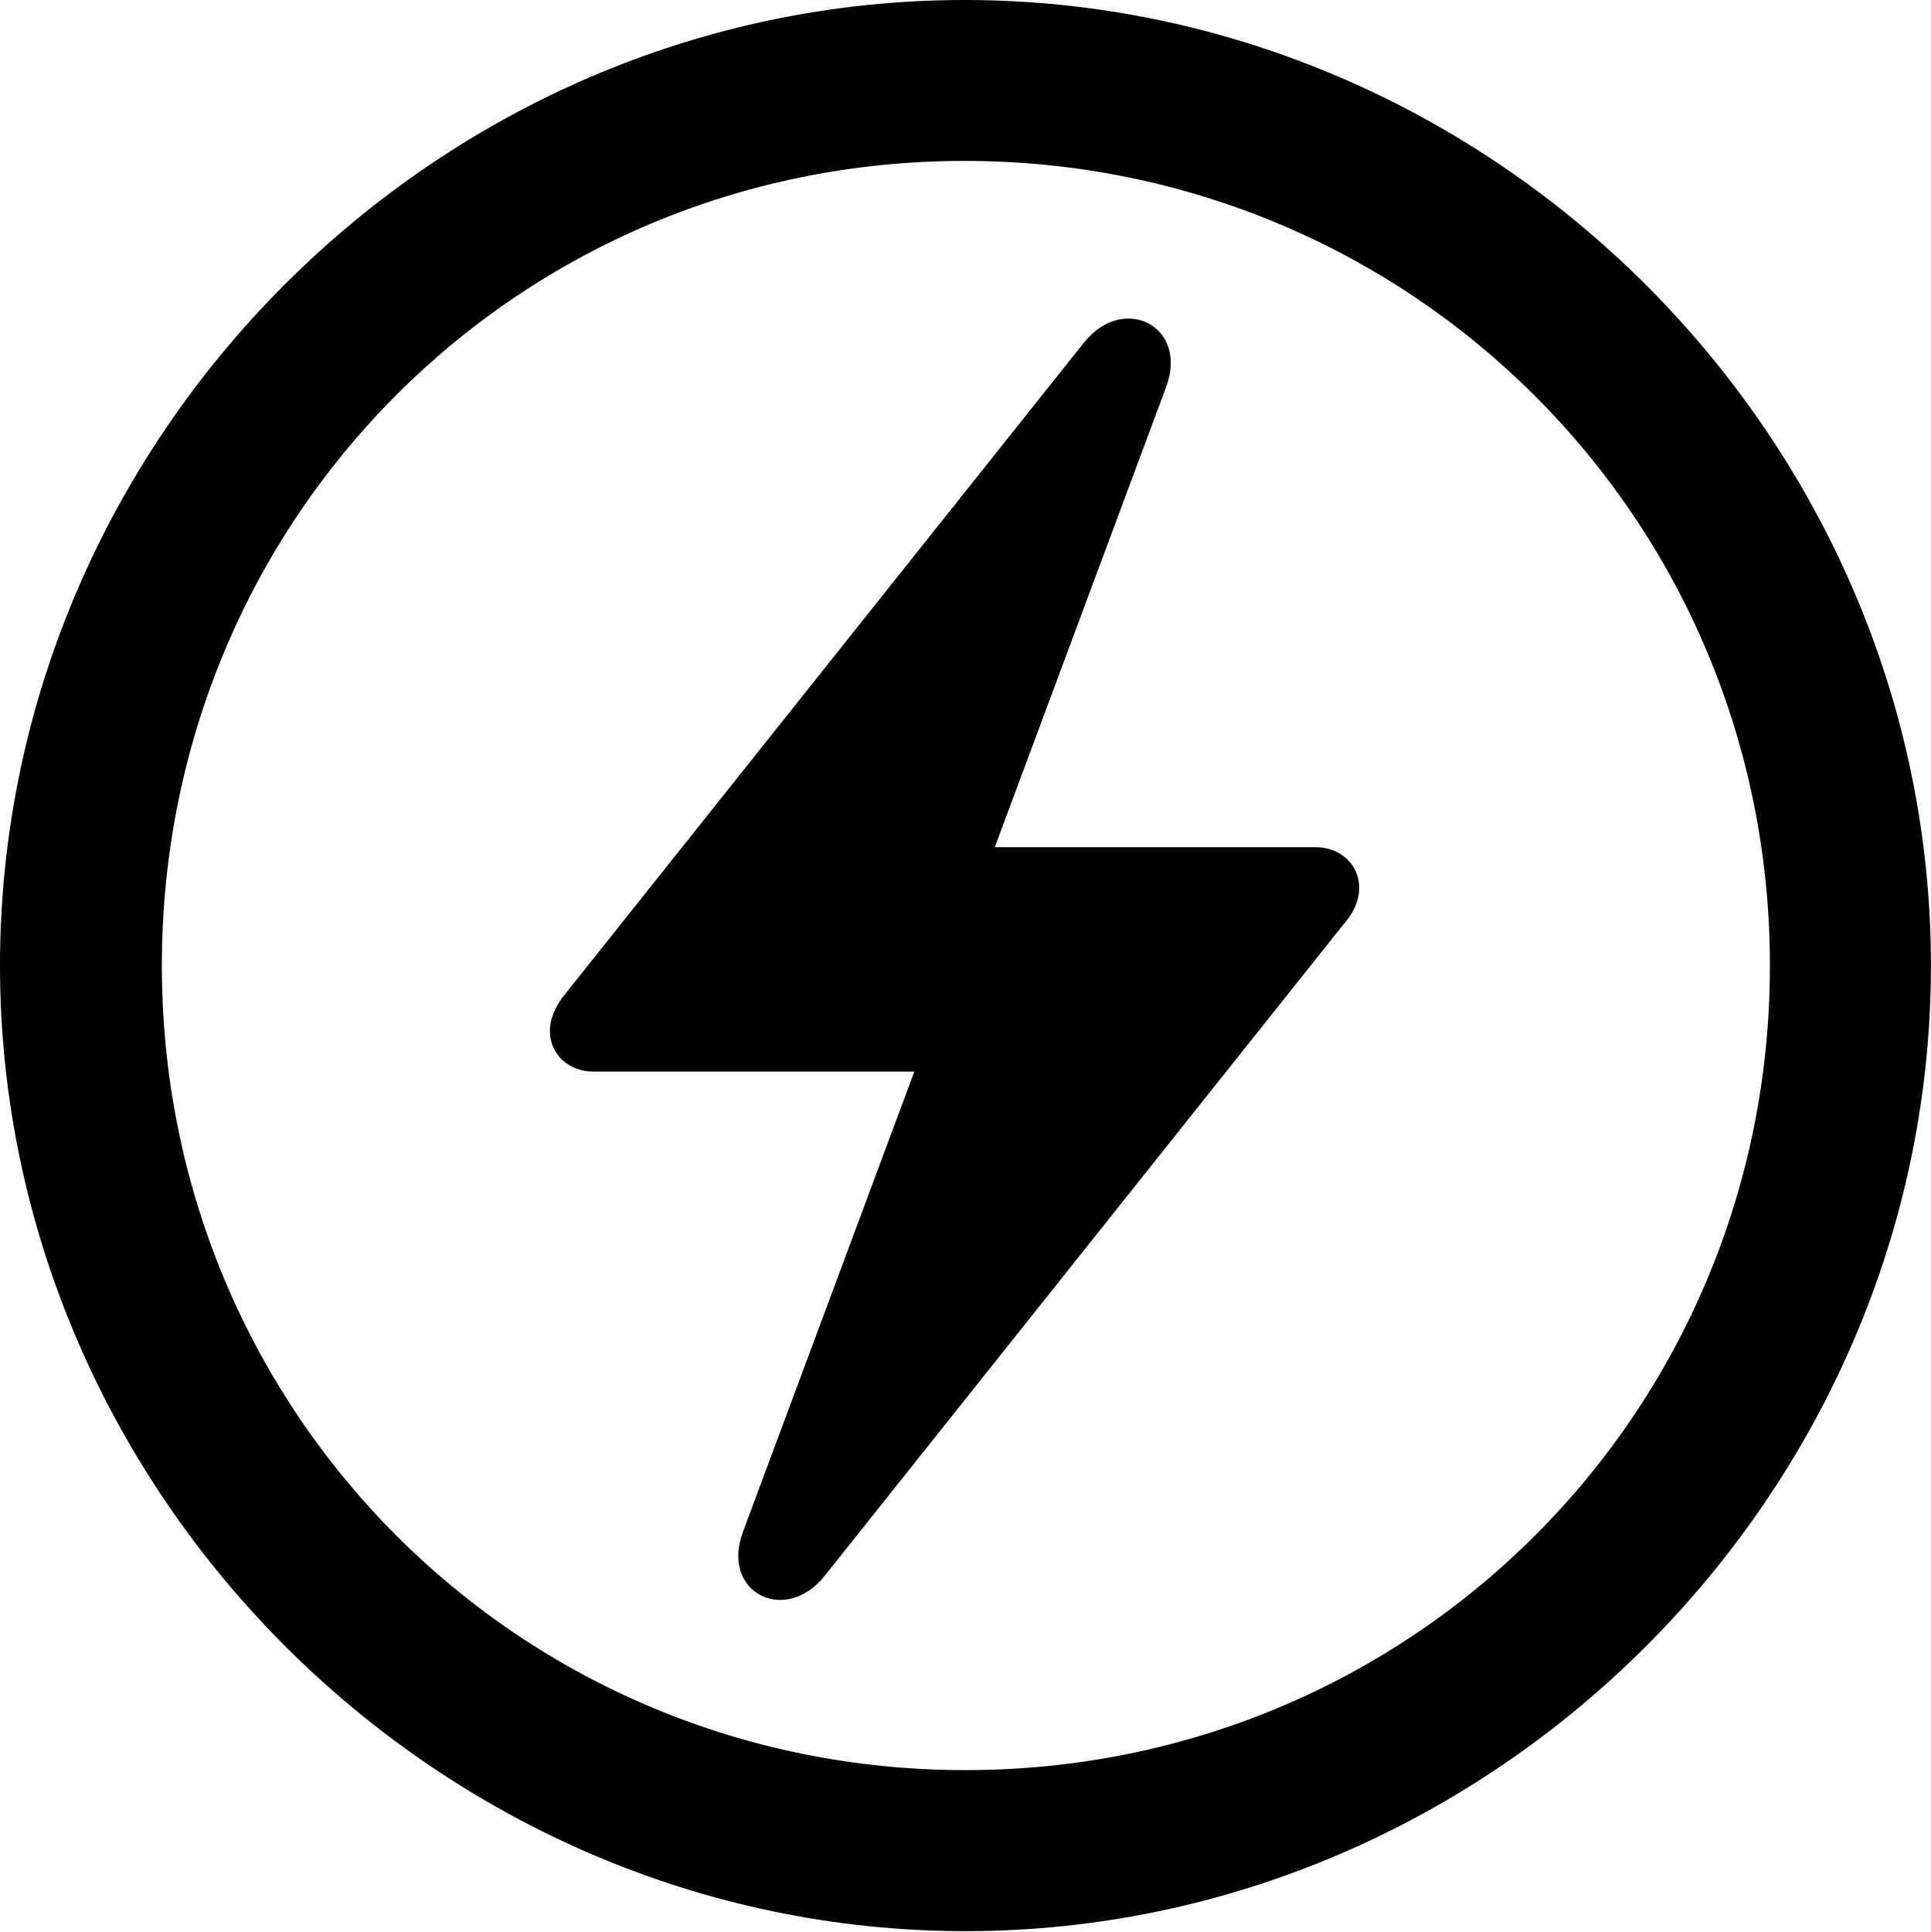
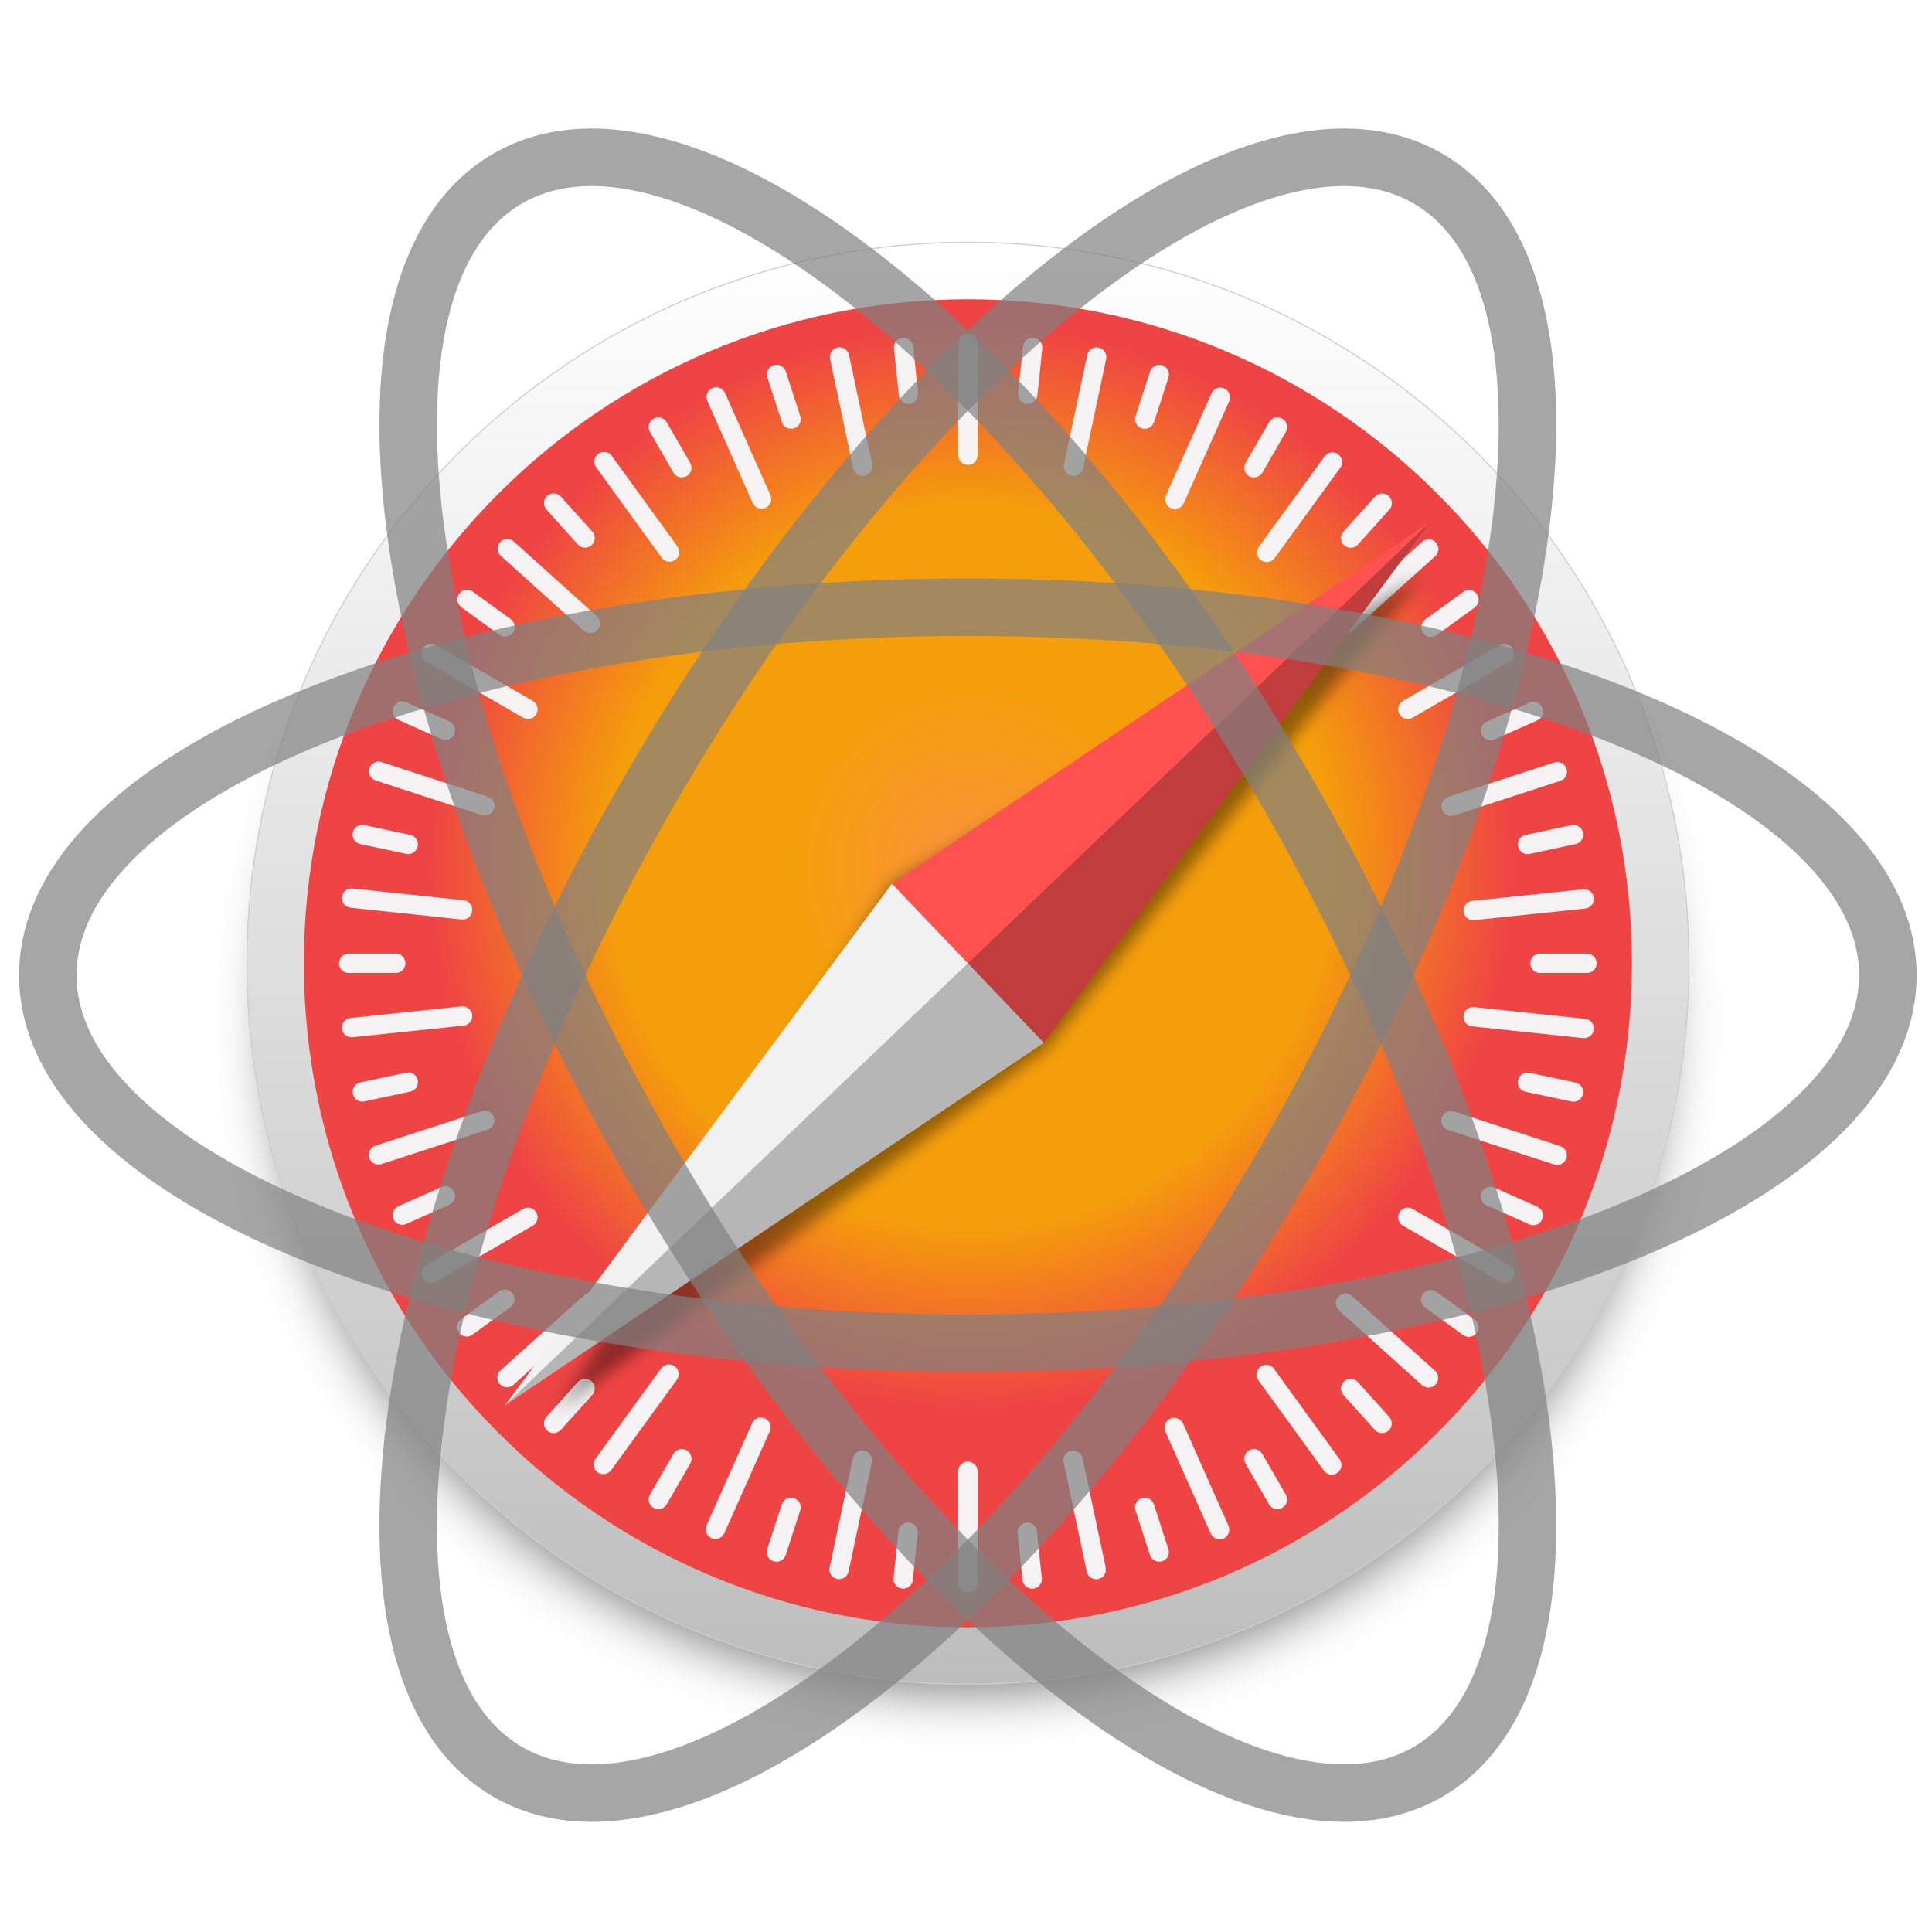
- <svg xmlns="http://www.w3.org/2000/svg" version="1.1" viewBox="0 0 15.938 15.945">
-   <path d="M7.969 15.938C12.328 15.938 15.938 12.32 15.938 7.969C15.938 3.609 12.32 0 7.961 0C3.609 0 0 3.609 0 7.969C0 12.32 3.617 15.938 7.969 15.938ZM7.969 14.609C4.281 14.609 1.336 11.656 1.336 7.969C1.336 4.281 4.273 1.328 7.961 1.328C11.648 1.328 14.609 4.281 14.609 7.969C14.609 11.656 11.656 14.609 7.969 14.609Z" />
-   <path d="M4.539 8.508C4.539 8.703 4.695 8.844 4.898 8.844L7.547 8.844L6.133 12.641C5.945 13.141 6.477 13.414 6.805 13.008L11.086 7.633C11.172 7.539 11.219 7.43 11.219 7.328C11.219 7.133 11.062 6.992 10.859 6.992L8.211 6.992L9.625 3.195C9.812 2.695 9.281 2.422 8.953 2.82L4.672 8.195C4.586 8.297 4.539 8.406 4.539 8.508Z" />
+ <svg xmlns="http://www.w3.org/2000/svg" xmlns:xlink="http://www.w3.org/1999/xlink" width="66.166mm" height="66.166mm" viewBox="-9 -10.5 84 84">
+   <defs>
+     <linearGradient id="b">
+       <stop offset="0" stop-color="#FB923C" />
+       <stop offset=".25" stop-color="#F59E0B" />
+       <stop offset=".5" stop-color="#F59E0B" />
+       <stop offset=".75" stop-color="#EF4444" />
+       <stop offset="1" stop-color="#EF4444" />
+     </linearGradient>
+     <linearGradient id="a">
+       <stop offset="0" stop-color="#bdbdbd" />
+       <stop offset="1" stop-color="#fff" />
+     </linearGradient>
+     <linearGradient xlink:href="#a" id="d" x1="412.975" x2="412.975" y1="237.608" y2="59.392" gradientTransform="translate(206.7902 159.7726) scale(.35154)" gradientUnits="userSpaceOnUse" />
+     <filter id="f" width="1.042" height="1.045" x="-.021" y="-.022" color-interpolation-filters="sRGB">
+       <feGaussianBlur stdDeviation=".958" />
+     </filter>
+     <filter id="c" width="1.096" height="1.096" x="-.048" y="-.048" color-interpolation-filters="sRGB">
+       <feGaussianBlur stdDeviation="3.564" />
+     </filter>
+     <radialGradient xlink:href="#b" id="e" cx="413.061" cy="136.818" r="82.125" fx="413.061" fy="136.818" gradientTransform="translate(194.5447 155.5804) scale(.38143)" gradientUnits="userSpaceOnUse" />
+   </defs>
+   <path d="M502.083 148.5a89.108 89.108 0 0 1-89.108 89.108A89.108 89.108 0 0 1 323.867 148.5 89.108 89.108 0 0 1 412.975 59.392 89.108 89.108 0 0 1 502.083 148.5Z" filter="url(#c)" opacity=".53" paint-order="markers stroke fill" transform="matrix(.33865 0 0 .3261 -106.7696 -14.47833)" />
+   <path fill="url(#d)" stroke="#cdcdcd" stroke-linecap="round" stroke-linejoin="round" stroke-width=".093" d="M383.294 211.977a31.325 31.325 0 0 1-31.325 31.325 31.325 31.325 0 0 1-31.325-31.325 31.325 31.325 0 0 1 31.325-31.325 31.325 31.325 0 0 1 31.325 31.325z" paint-order="markers stroke fill" transform="translate(-318.8856 -180.595)" />
+   <path fill="url(#e)" d="M380.839 211.977a28.871 28.871 0 0 1-28.871 28.871 28.871 28.871 0 0 1-28.871-28.871 28.871 28.871 0 0 1 28.871-28.871 28.871 28.871 0 0 1 28.871 28.871z" paint-order="markers stroke fill" transform="translate(-318.8856 -180.595)" />
+   <path fill="#f4f2f3" d="M33.083 4.017c-.233 0-.421.188-.421.421V9.293c0 .233.188.421.421.421.233 0 .421-.188.421-.421V4.438c0-.233-.188-.421-.421-.421zm-2.754.174c-.028-.003-.057-.003-.086 0-.232.024-.399.23-.375.462l.212 2.031c.024.232.23.399.462.375.232-.024.399-.23.375-.462l-.212-2.031c-.021-.203-.182-.356-.377-.375zm5.527.002c-.195.019-.356.172-.377.375l-.214 2.031c-.024.232.143.438.375.463.232.024.438-.143.463-.375l.214-2.031c.024-.232-.143-.438-.375-.463-.029-.003-.058-.003-.085-.001zm-8.355.408c-.028 0-.057.003-.085.009-.228.048-.373.271-.325.499l1.006 4.75c.048.228.271.373.499.325.228-.048.373-.271.325-.499l-1.006-4.75c-.042-.2-.218-.335-.414-.334zm11.184.004c-.196-.002-.372.134-.414.334l-1.009 4.749c-.049.228.096.451.324.499.228.049.451-.096.499-.324l1.009-4.749c.049-.228-.096-.451-.324-.499-.029-.006-.057-.009-.085-.009zM24.801 5.362c-.054-.005-.111.001-.166.019-.222.072-.342.308-.27.53l.631 1.942c.072.222.309.342.53.27.222-.072.342-.309.27-.53l-.631-1.942c-.054-.166-.201-.276-.364-.29zm16.568.001c-.163.014-.31.123-.364.29l-.631 1.942c-.072.222.048.458.27.53.222.072.458-.048.53-.27l.631-1.942c.072-.222-.048-.458-.27-.53-.055-.018-.112-.024-.166-.019zm-19.237.976c-.055.001-.11.013-.163.037-.213.095-.308.342-.214.556l1.972 4.437c.095.213.342.308.556.214.213-.095.309-.342.214-.556l-1.972-4.437c-.071-.16-.228-.254-.392-.25zm21.937.015c-.164-.003-.321.09-.393.25l-1.978 4.434c-.095.213-0.0.461.213.556.213.095.461 0.0.556-.213L44.445 6.947c.095-.213 0-.461-.213-.556-.053-.024-.109-.036-.163-.037zM19.654 7.65c-.081-.006-.164.012-.24.056-.202.117-.271.373-.154.575l1.021 1.769c.117.202.373.271.575.154.202-.117.271-.373.154-.575L19.989 7.86c-.073-.126-.2-.2-.335-.21zm26.859 0c-.135.009-.262.084-.335.21l-1.021 1.769c-.117.202-.048.458.154.575.202.117.458.048.575-.154l1.021-1.769c.117-.202.048-.458-.154-.575-.076-.044-.159-.061-.24-.056zM17.247 9.151c-.081.003-.162.029-.233.08-.189.137-.23.399-.093.588l2.851 3.93c.137.189.399.23.588.094.189-.137.23-.399.093-.588l-2.851-3.93c-.086-.118-.22-.178-.355-.174zm31.701.021c-.135-.005-.269.056-.355.173l-2.856 3.926c-.137.189-.096.451.093.588.189.137.451.096.588-.093l2.856-3.926c.137-.189.096-.451-.093-.588-.071-.051-.152-.078-.233-.081zm-33.852 1.782c-.107-.006-.217.03-.304.108-.173.156-.187.421-.031.594l1.366 1.518c.156.173.421.187.594.031.173-.156.187-.421.031-.595l-1.366-1.518c-.078-.087-.183-.134-.291-.139zm35.976.003c-.107.006-.213.052-.291.139l-1.366 1.518c-.156.173-.142.439.031.595.173.156.438.142.594-.031l1.367-1.518c.156-.173.142-.439-.031-.595-.087-.078-.196-.114-.304-.108zm-38.037 1.977c-.107.006-.213.052-.291.139-.156.173-.142.438.031.594l3.608 3.248c.173.156.438.142.594-.031.156-.173.142-.438-.031-.594l-3.609-3.248c-.087-.078-.196-.114-.304-.108zm40.108.014c-.107-.006-.217.03-.304.108l-3.611 3.246c-.173.156-.188.421-.032.594.156.173.421.188.595.032l3.611-3.246c.173-.156.188-.421.032-.594-.078-.087-.183-.134-.291-.139zm-41.822 2.19c-.135-.005-.269.056-.355.174-.137.189-.096.451.093.588l1.652 1.2c.189.137.451.096.588-.093.137-.189.096-.451-.093-.588l-1.652-1.2c-.071-.051-.152-.078-.233-.081zm43.535.015c-.081.003-.162.029-.233.08l-1.653 1.199c-.189.137-.231.399-.094.588.137.189.399.23.588.093l1.653-1.199c.189-.137.23-.399.093-.588-.086-.118-.22-.178-.355-.174zM9.719 17.49c-.135.009-.262.084-.335.21-.117.202-.048.458.154.575l4.205 2.428c.202.117.458.048.575-.154.117-.202.048-.458-.154-.575l-4.205-2.428c-.076-.044-.159-.061-.24-.056zm46.727 0c-.081-.006-.164.012-.24.056l-4.205 2.428c-.202.117-.271.373-.154.575.117.202.373.271.575.154l4.205-2.428c.202-.117.271-.373.154-.575-.073-.126-.2-.2-.335-.21zm-47.939 2.506c-.164-.004-.321.09-.393.25-.095.213-0.0.461.213.556l1.865.832c.213.095.461 0.0.556-.213.095-.213-0-.461-.213-.556l-1.865-.832c-.053-.024-.109-.036-.163-.037zm49.158.017c-.055.001-.11.013-.164.037l-1.866.831c-.213.095-.308.343-.213.556.095.213.343.308.556.213l1.866-.831c.213-.095.308-.343.213-.556-.071-.16-.228-.253-.392-.25zM7.429 22.615c-.163.014-.31.123-.364.289-.072.222.048.458.27.531l4.616 1.504c.222.072.458-.048.531-.27.072-.222-.048-.458-.27-.531L7.595 22.635c-.055-.018-.112-.024-.166-.019zm51.315.018c-.054-.005-.111.001-.166.019l-4.617 1.501c-.222.072-.342.309-.27.53.072.222.309.342.53.27l4.617-1.501c.222-.072.342-.309.27-.53-.054-.166-.201-.276-.364-.29zM6.756 25.365c-.196-.002-.372.134-.414.334-.049.228.096.451.324.499l1.998.425c.228.049.451-.096.499-.324.049-.228-.096-.451-.324-.499l-1.998-.425c-.029-.006-.057-.009-.085-.009zm52.655.004c-.028 0-.056.004-.085.009l-1.998.424c-.228.049-.373.271-.324.499.049.228.271.373.499.324l1.998-.424c.228-.049.373-.271.324-.499-.042-.2-.218-.335-.414-.334zM6.247 28.13c-.195.019-.356.172-.377.375-.025.232.142.438.374.463l4.828.51c.232.025.438-.142.463-.374.025-.232-.142-.438-.374-.463l-4.828-.51c-.029-.003-.058-.003-.085-0zm53.676.036c-.028-.003-.057-.003-.086 0l-4.829.504c-.232.024-.399.23-.375.462.024.232.23.399.462.375l4.829-.504c.232-.024.399-.23.375-.462-.021-.203-.182-.356-.377-.375zM6.165 30.961c-.233 0-.421.188-.421.421 0 .233.188.421.421.421h2.042c.233 0 .421-.188.421-.421 0-.233-.188-.421-.421-.421zm51.793 0c-.233 0-.421.188-.421.421 0.0.233.188.421.421.421h2.042c.233 0 .421-.188.421-.421 0-.233-.188-.421-.421-.421zM11.155 33.256c-.028-.003-.056-.003-.085 0l-4.829.504c-.232.024-.399.23-.375.462.024.232.23.399.462.375l4.829-.504c.232-.024.399-.23.375-.462-.021-.203-.182-.356-.377-.375zm43.853.03c-.195.019-.356.172-.377.375-.025.232.142.438.374.463l4.828.51c.232.025.438-.143.463-.374.025-.232-.143-.438-.374-.463l-4.828-.51c-.029-.003-.058-.003-.086-0zm-46.26 2.844c-.028 0-.057.003-.085.009l-1.998.424c-.228.049-.373.271-.324.499.049.228.271.373.499.324l1.998-.424c.228-.049.373-.271.324-.499-.042-.2-.218-.335-.414-.334zm48.669.004c-.196-.002-.372.134-.414.334-.049.228.096.451.324.499l1.998.425c.228.049.451-.096.499-.324.049-.228-.096-.451-.324-.499l-1.998-.425c-.029-.006-.057-.009-.085-.009zm-45.305 1.658c-.054-.005-.111.001-.166.019L7.329 39.312c-.222.072-.342.309-.27.53.072.222.309.342.53.27l4.617-1.501c.222-.072.342-.309.27-.53-.054-.166-.201-.276-.364-.29zm41.937.015c-.163.014-.31.123-.364.289-.072.222.048.458.27.531l4.616 1.504c.222.072.458-.048.531-.27.072-.222-.048-.458-.27-.531l-4.616-1.504c-.055-.018-.112-.024-.166-.019zm-43.699 3.273c-.055.001-.11.013-.163.036l-1.866.831c-.213.095-.308.343-.213.556.095.213.343.308.556.213l1.866-.831c.213-.095.308-.343.213-.556-.071-.16-.228-.253-.392-.25zm45.459.016c-.164-.004-.321.09-.393.25-.095.213-0.0.461.213.556l1.865.832c.213.095.461 0.0.556-.213.095-.213 0-.461-.213-.556l-1.865-.832c-.053-.024-.109-.036-.163-.037zm-41.826.912c-.081-.006-.164.012-.24.056L9.538 44.49c-.202.117-.271.373-.154.575.117.202.373.271.575.154l4.205-2.427c.202-.117.271-.373.154-.575-.073-.126-.2-.2-.335-.21zm38.2 0c-.135.009-.262.084-.335.21-.117.202-.048.459.154.575l4.205 2.427c.202.117.459.048.575-.154.117-.202.048-.458-.154-.575l-4.205-2.428c-.076-.044-.159-.061-.24-.056zm-39.249 3.562c-.081.003-.162.029-.233.081l-1.653 1.199c-.189.137-.231.399-.094.588.137.189.399.231.588.093l1.653-1.199c.189-.137.231-.399.094-.588-.086-.118-.22-.179-.355-.174zm40.288.014c-.135-.005-.269.056-.355.174-.137.189-.096.451.093.588l1.652 1.2c.189.137.451.096.588-.093.137-.189.096-.451-.093-.588l-1.652-1.2c-.071-.051-.152-.078-.233-.081zm-36.544.145c-.107-.006-.217.03-.304.108l-3.611 3.246c-.173.156-.188.421-.032.594.156.173.421.188.594.032l3.611-3.246c.173-.156.188-.421.032-.594-.078-.087-.183-.134-.291-.139zm32.8.012c-.107.006-.213.052-.291.139-.156.173-.142.438.031.594l3.608 3.248c.173.156.439.142.595-.031.156-.173.142-.438-.031-.594l-3.609-3.248c-.087-.078-.196-.114-.304-.108zm-29.375 3.084c-.135-.005-.27.055-.355.173l-2.856 3.926c-.137.189-.096.451.093.588.189.137.451.096.588-.093l2.856-3.926c.137-.189.096-.451-.093-.588-.071-.051-.152-.078-.233-.081zm25.936.018c-.081.003-.162.029-.233.08-.189.137-.23.399-.094.588l2.851 3.93c.137.189.399.231.588.094.189-.137.23-.399.094-.588l-2.851-3.93c-.086-.118-.22-.178-.355-.174zm-29.623.606c-.107.006-.213.052-.291.139l-1.366 1.518c-.156.173-.142.439.031.595.173.156.438.142.594-.031l1.367-1.518c.156-.173.142-.439-.031-.595-.087-.078-.196-.114-.304-.108zm33.331.002c-.107-.006-.217.03-.304.108-.173.156-.187.421-.031.594l1.366 1.518c.156.173.421.187.594.031.173-.156.187-.421.031-.595l-1.366-1.518c-.078-.087-.183-.134-.291-.139zm-25.655 1.684c-.164-.004-.321.09-.392.25l-1.978 4.434c-.095.213-0.0.461.213.556.213.095.461 0.0.556-.213l1.978-4.434c.095-.213 0-.461-.213-.556-.053-.024-.109-.036-.163-.037zm17.956.012c-.055.001-.11.013-.164.036-.213.095-.308.342-.214.556l1.972 4.437c.095.213.343.308.556.214.213-.095.308-.342.214-.556l-1.972-4.437c-.071-.16-.228-.253-.392-.25zM20.616 52.505c-.135.009-.262.084-.335.21l-1.021 1.769c-.117.202-.048.458.154.575.202.117.458.048.575-.154l1.021-1.769c.117-.202.048-.458-.154-.575-.076-.044-.159-.061-.24-.056zm24.934 0c-.081-.006-.164.012-.24.056-.202.117-.271.373-.154.575l1.021 1.769c.117.202.373.271.575.154.202-.117.271-.373.154-.575l-1.021-1.769c-.073-.126-.2-.2-.335-.21zm-17.055.063c-.196-.002-.372.134-.414.334l-1.009 4.749c-.049.228.096.451.324.499.228.049.451-.096.499-.324l1.009-4.749c.049-.228-.096-.451-.324-.499-.029-.006-.057-.009-.085-.009zm9.16.003c-.028 0-.056.003-.085.009-.228.048-.373.271-.325.499l1.006 4.75c.048.228.271.373.499.325.228-.048.373-.271.325-.499l-1.006-4.75c-.042-.2-.218-.335-.414-.334zm-4.572.479c-.233 0-.421.188-.421.421v4.855c0 .233.188.421.421.421.233 0 .421-.188.421-.421v-4.855c0-.233-.188-.421-.421-.421zm-7.727 1.569c-.163.014-.31.123-.364.29l-.631 1.942c-.072.222.048.458.27.53.222.072.458-.049.53-.27l.631-1.942c.072-.222-.048-.458-.27-.53-.055-.018-.112-.024-.166-.019zm15.45.001c-.054-.005-.111.001-.166.019-.222.072-.342.309-.27.53l.631 1.942c.072.222.309.342.53.27.222-.072.342-.308.27-.53l-.631-1.942c-.054-.166-.201-.276-.364-.29zm-10.365 1.082c-.195.019-.356.172-.377.375l-.213 2.031c-.024.232.143.438.375.463.232.024.438-.143.463-.375l.213-2.031c.024-.232-.143-.438-.375-.463-.029-.003-.058-.003-.085-0zm5.267.002c-.028-.003-.057-.003-.086 0-.232.024-.399.23-.375.462l.212 2.031c.024.232.23.399.462.375.232-.024.399-.23.375-.462l-.212-2.031c-.021-.203-.182-.356-.377-.375z" paint-order="markers stroke fill" />
+   <path d="m469.096 100.607-65.51 38.061-41.42 65.207 60.594-44.881z" filter="url(#f)" opacity=".409" paint-order="markers stroke fill" transform="translate(-112.0954 -20.8224) scale(.35154)" />
+   <path fill="#ff5150" d="m36.383 34.838-6.601-6.913 23.416-15.752z" paint-order="markers stroke fill" />
+   <path fill="#f1f1f1" d="m36.383 34.838-6.601-6.913-16.815 22.665z" paint-order="markers stroke fill" />
+   <path d="m12.967 50.59 23.416-15.752 16.815-22.665z" opacity=".243" />
+   <g transform="translate(33.08, 31.90)">
+     <ellipse rx="40" ry="16" fill="none" stroke="#808080" stroke-width="2.5" opacity="0.7" />
+     <ellipse rx="40" ry="16" fill="none" stroke="#808080" stroke-width="2.5" opacity="0.7" transform="rotate(60)" />
+     <ellipse rx="40" ry="16" fill="none" stroke="#808080" stroke-width="2.5" opacity="0.7" transform="rotate(120)" />
+   </g>
</svg>
